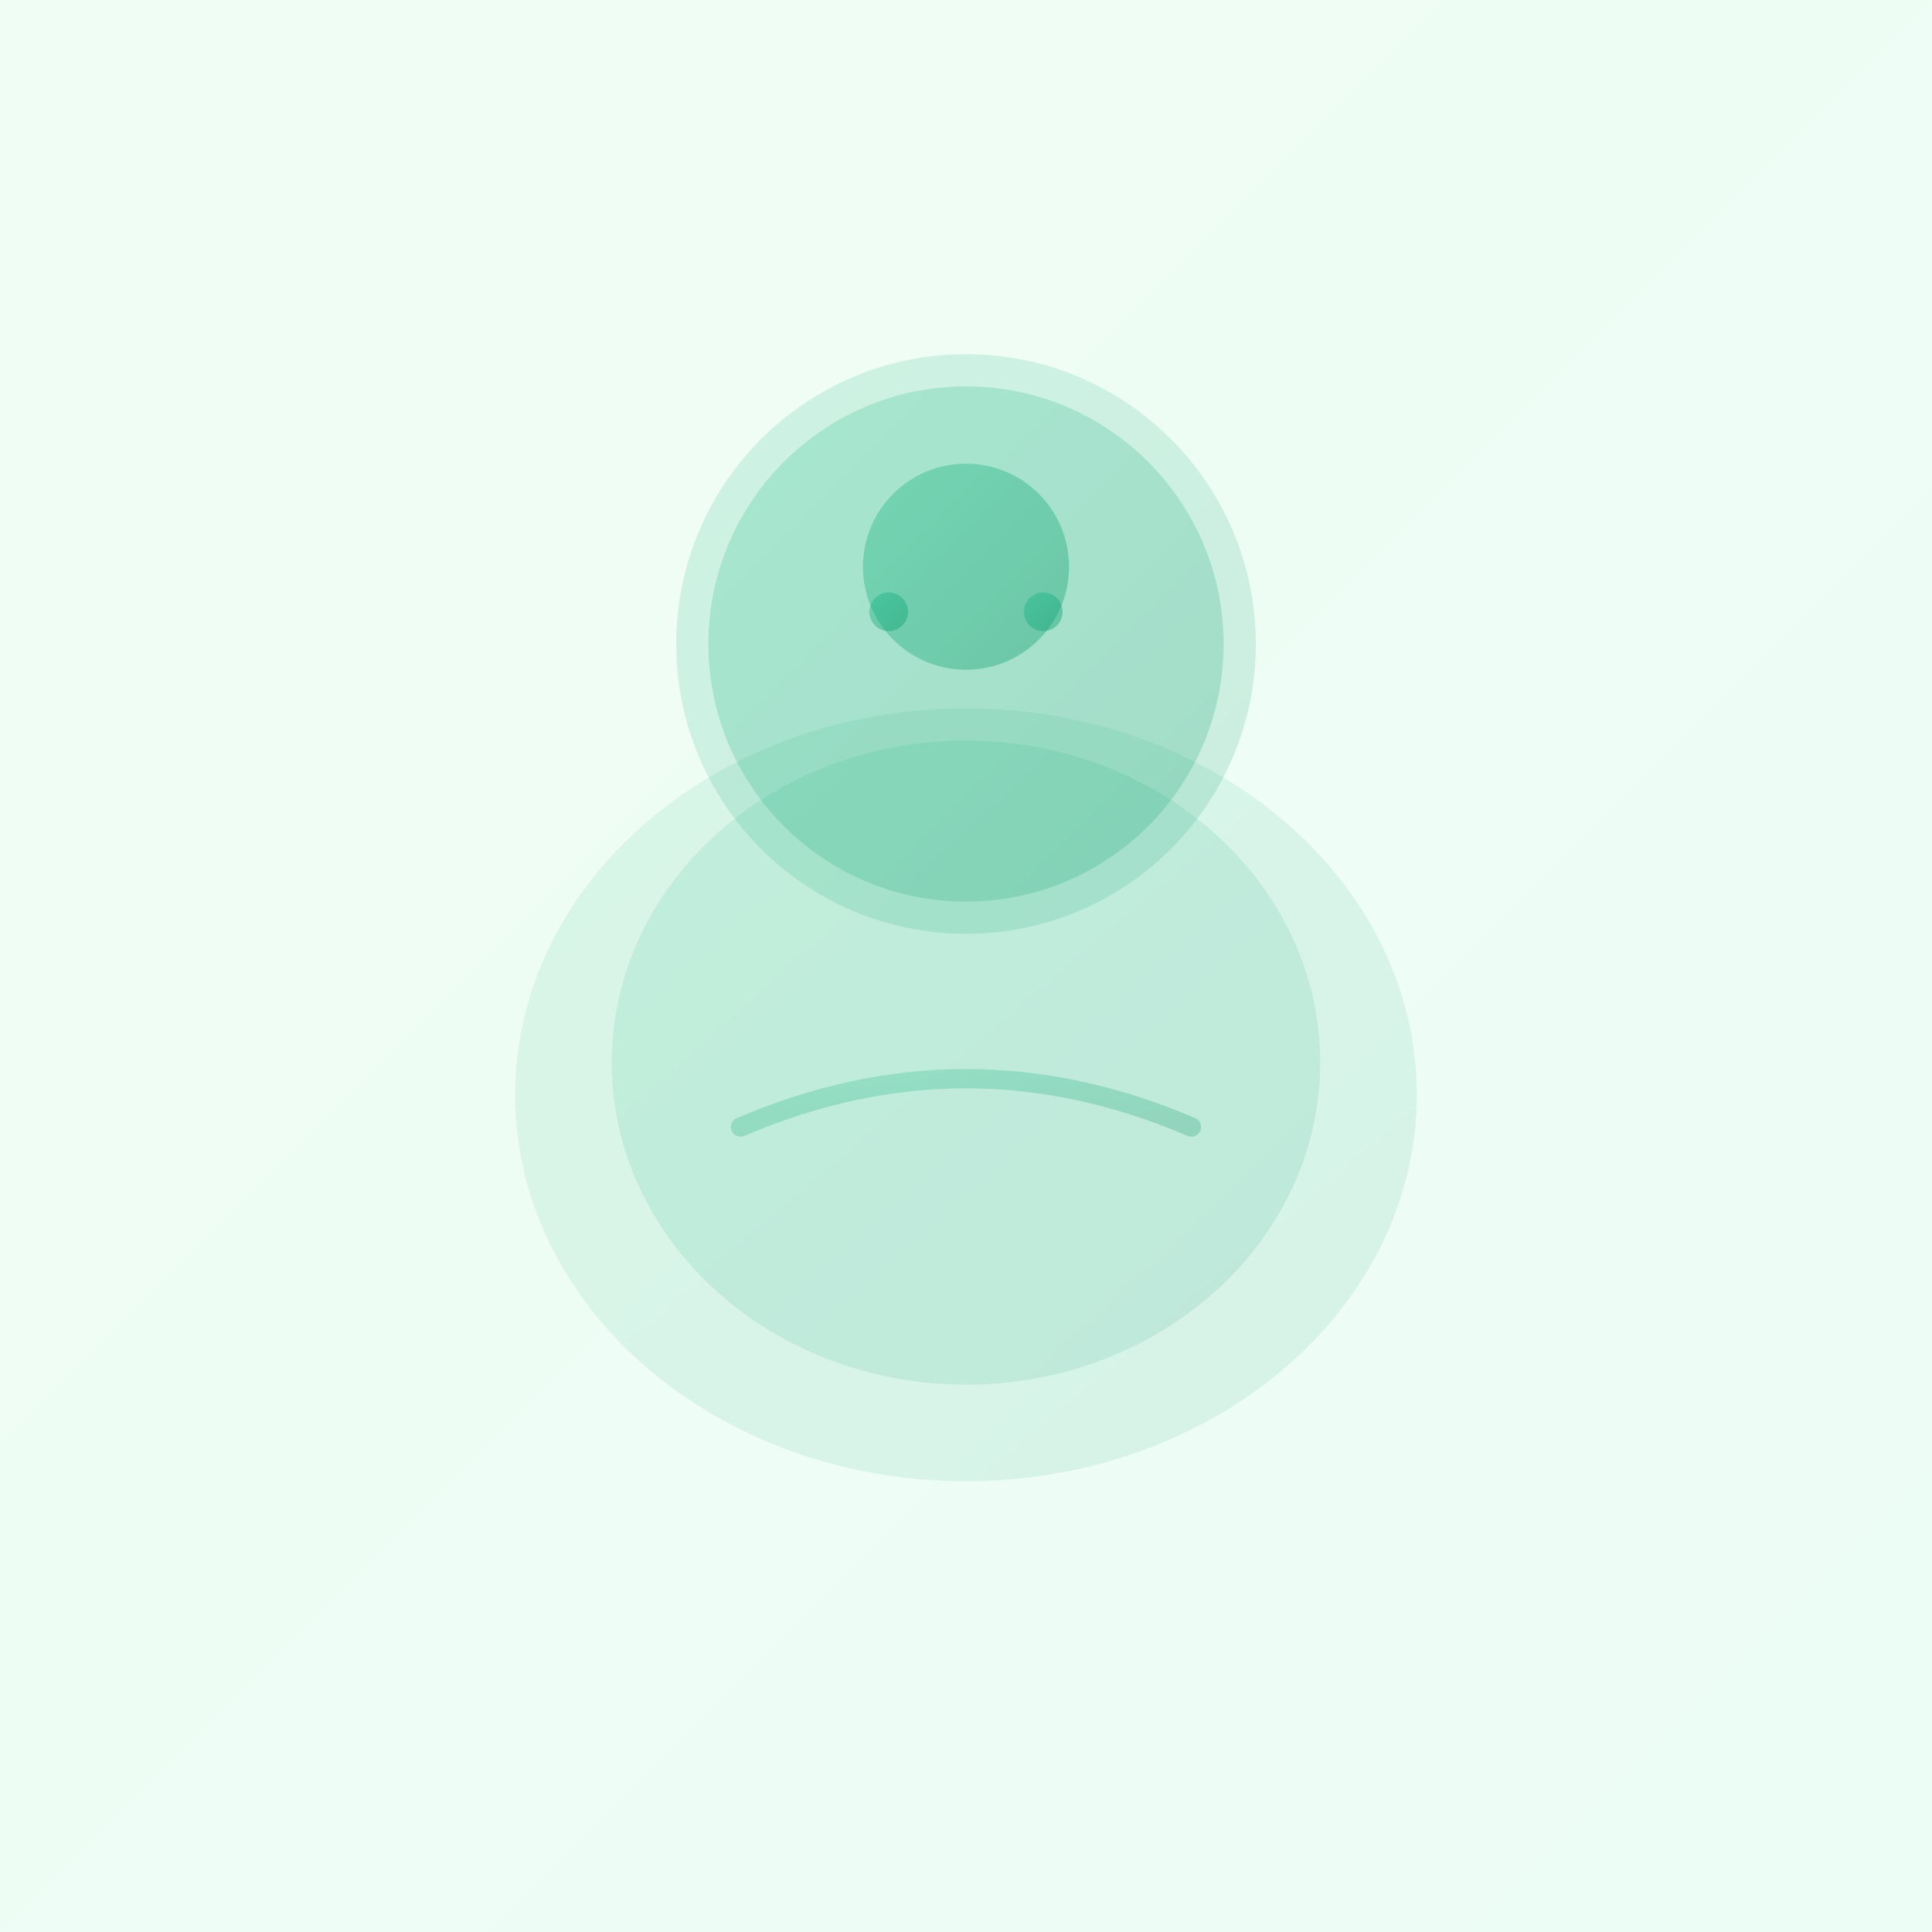
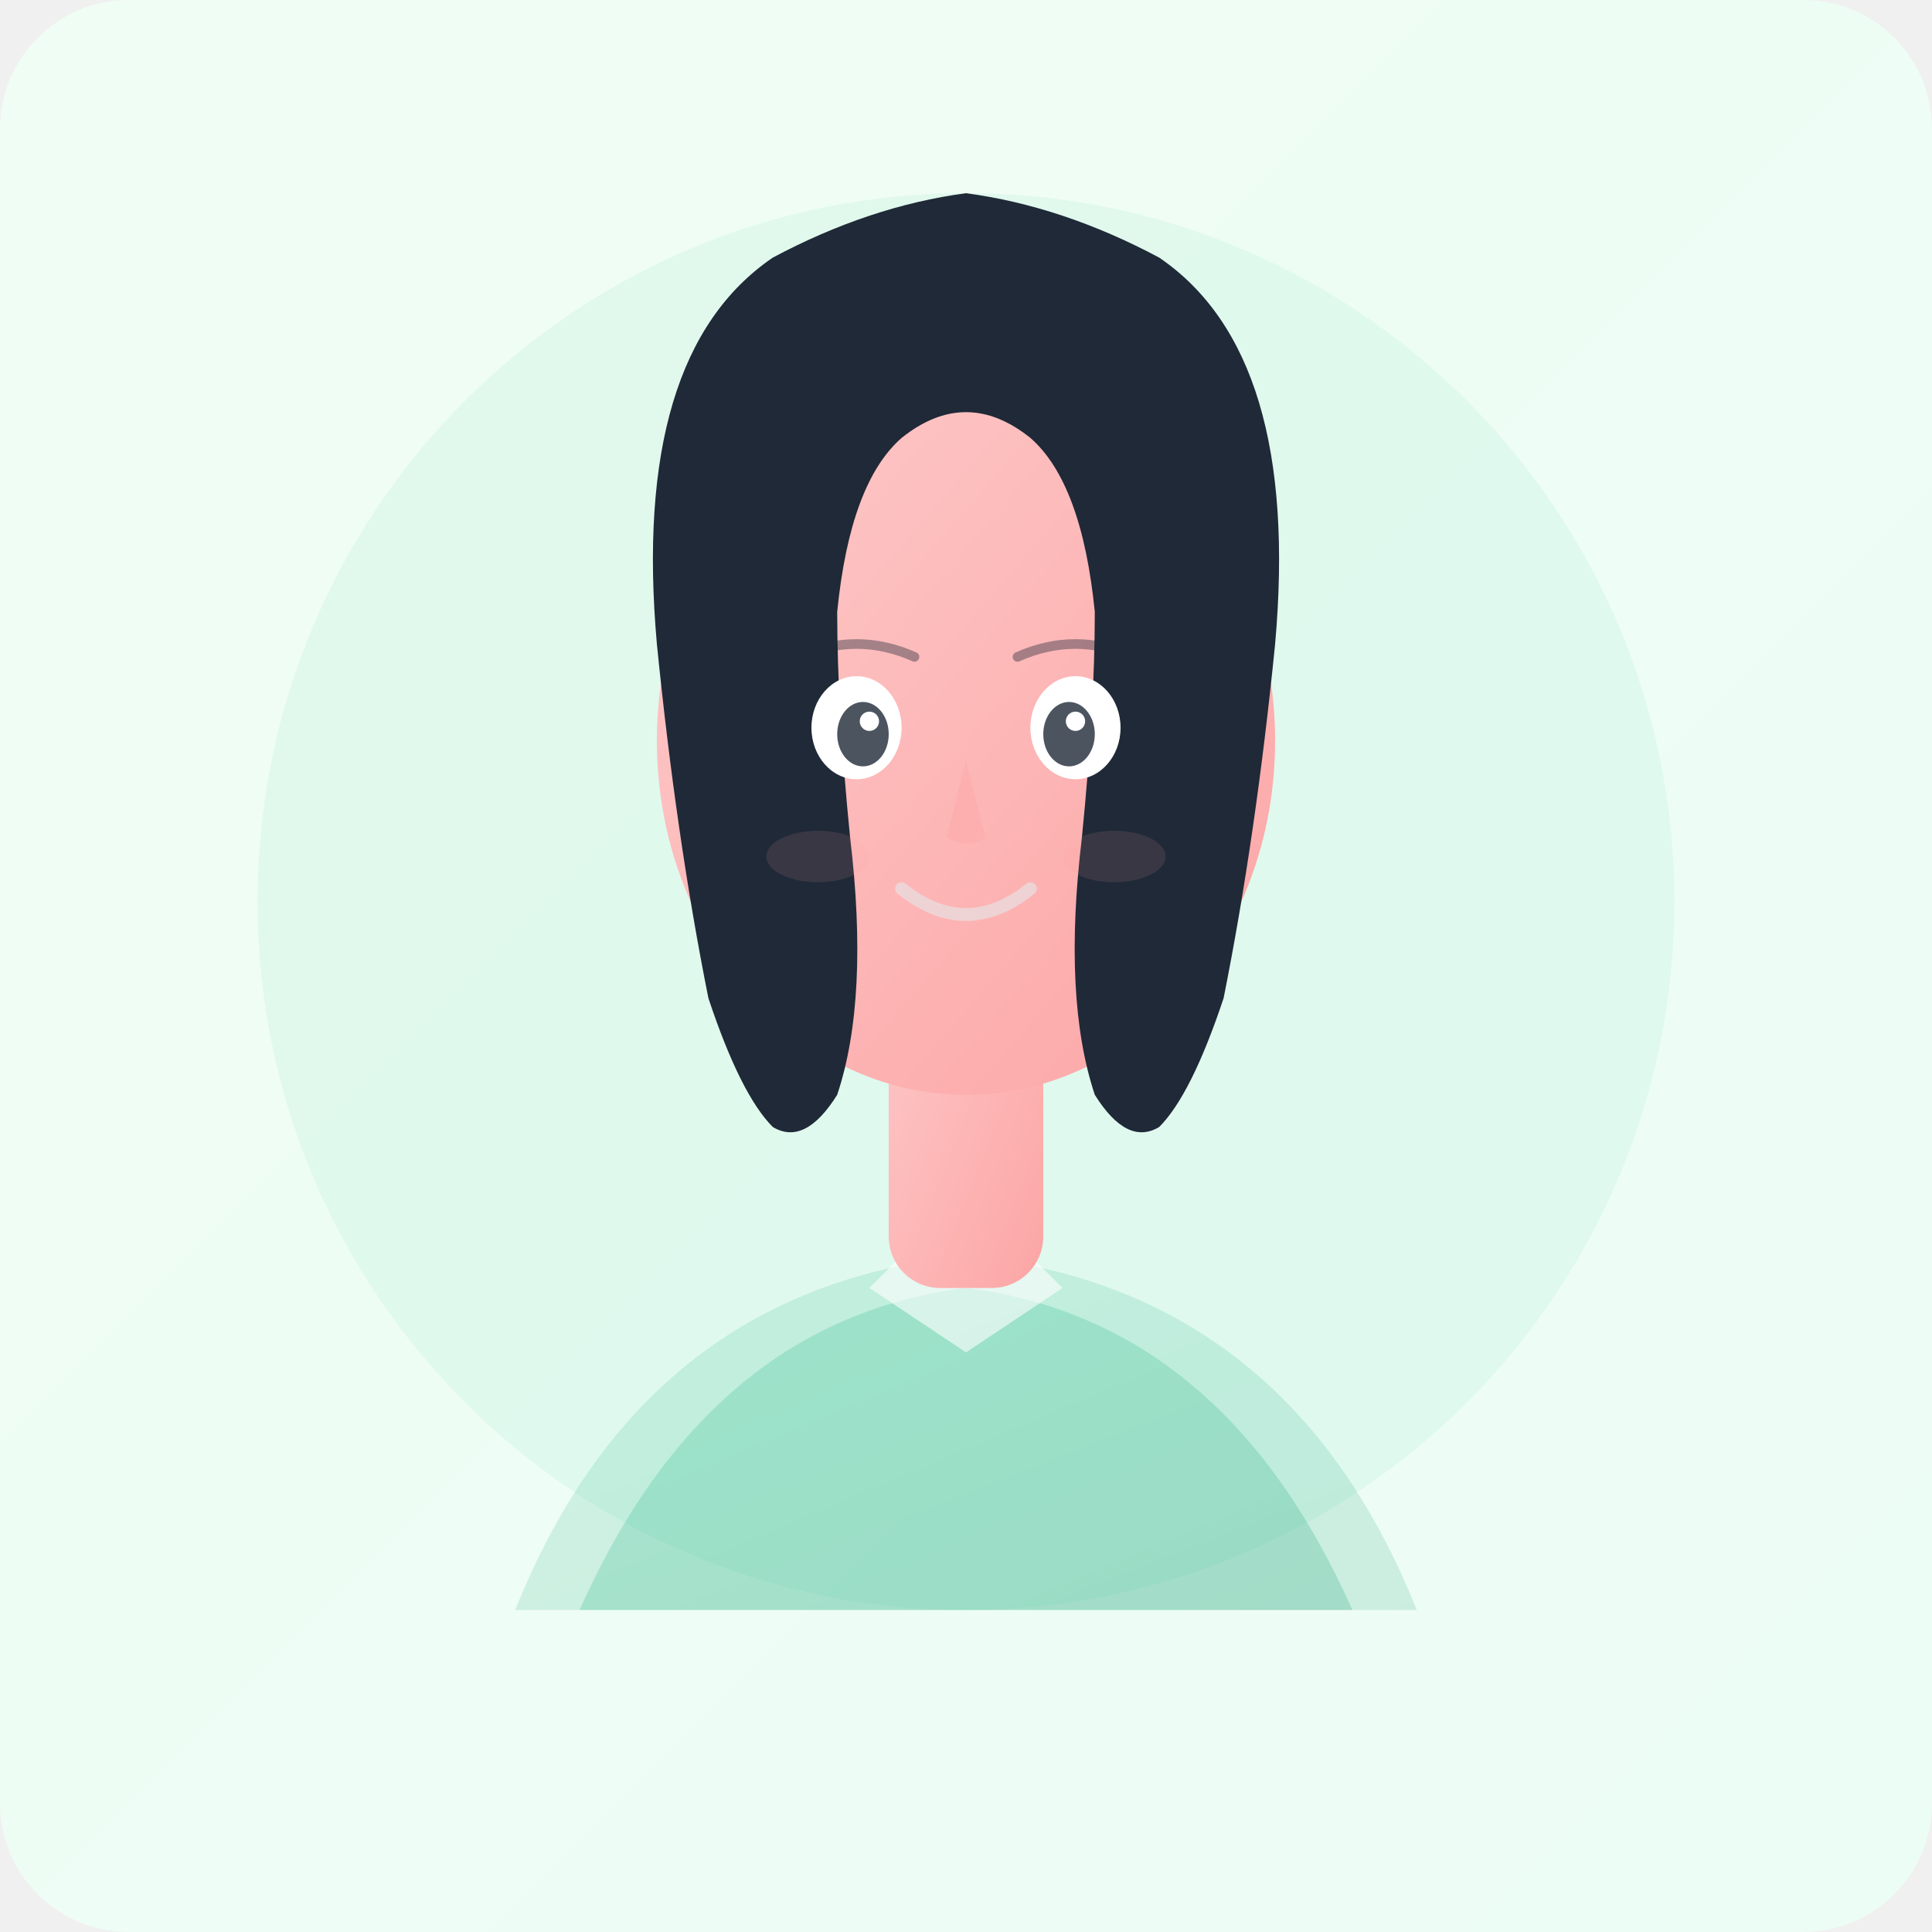
<svg xmlns="http://www.w3.org/2000/svg" viewBox="0 0 300 300" width="300" height="300">
  <defs>
-     <linearGradient id="t3bg" x1="0%" y1="0%" x2="100%" y2="100%">
+     <linearGradient id="abg3" x1="0%" y1="0%" x2="100%" y2="100%">
      <stop offset="0%" stop-color="#f0fdf4" />
      <stop offset="100%" stop-color="#ecfdf5" />
    </linearGradient>
-     <linearGradient id="t3g" x1="0%" y1="0%" x2="100%" y2="100%">
+     <linearGradient id="ag3" x1="0%" y1="0%" x2="100%" y2="100%">
      <stop offset="0%" stop-color="#10b981" />
      <stop offset="100%" stop-color="#059669" />
    </linearGradient>
+     <linearGradient id="ask3" x1="0%" y1="0%" x2="100%" y2="100%">
+       <stop offset="0%" stop-color="#fecaca" />
+       <stop offset="100%" stop-color="#fca5a5" />
+     </linearGradient>
  </defs>
-   <rect width="300" height="300" fill="url(#t3bg)" />
-   <ellipse cx="150" cy="170" rx="70" ry="60" fill="url(#t3g)" opacity="0.1" />
-   <circle cx="150" cy="100" r="45" fill="url(#t3g)" opacity="0.15" />
-   <circle cx="150" cy="100" r="40" fill="url(#t3g)" opacity="0.2" />
-   <circle cx="150" cy="88" r="16" fill="url(#t3g)" opacity="0.35" />
-   <ellipse cx="150" cy="165" rx="55" ry="50" fill="url(#t3g)" opacity="0.12" />
-   <path d="M115 175 Q150 160 185 175" fill="none" stroke="url(#t3g)" stroke-width="3" stroke-linecap="round" opacity="0.25" />
-   <circle cx="138" cy="95" r="3" fill="url(#t3g)" opacity="0.4" />
-   <circle cx="162" cy="95" r="3" fill="url(#t3g)" opacity="0.4" />
+   <rect width="300" height="300" fill="url(#abg3)" rx="20" />
+   <circle cx="150" cy="140" r="110" fill="rgba(16,185,129,0.06)" />
+   <path d="M80 250 Q100 200 150 195 Q200 200 220 250 Z" fill="url(#ag3)" opacity="0.15" />
+   <path d="M90 250 Q110 205 150 200 Q190 205 210 250 Z" fill="url(#ag3)" opacity="0.2" />
+   <path d="M135 200 L150 185 L165 200 L150 210 Z" fill="white" opacity="0.6" />
+   <rect x="138" y="140" width="24" height="60" rx="8" fill="url(#ask3)" />
+   <ellipse cx="150" cy="115" rx="48" ry="55" fill="url(#ask3)" />
+   <path d="M102 100 Q98 55 120 40 Q135 32 150 30 Q165 32 180 40 Q202 55 198 100 Q195 130 190 155 Q185 170 180 175 Q175 178 170 170 Q165 155 168 130 Q170 110 170 95 Q168 75 160 68 Q150 60 140 68 Q132 75 130 95 Q130 110 132 130 Q135 155 130 170 Q125 178 120 175 Q115 170 110 155 Q105 130 102 100Z" fill="#1f2937" />
+   <ellipse cx="133" cy="113" rx="7" ry="8" fill="white" />
+   <ellipse cx="167" cy="113" rx="7" ry="8" fill="white" />
+   <ellipse cx="134" cy="114" rx="4" ry="5" fill="#1f2937" opacity="0.8" />
+   <ellipse cx="166" cy="114" rx="4" ry="5" fill="#1f2937" opacity="0.8" />
+   <circle cx="135" cy="112" r="1.5" fill="white" />
+   <circle cx="167" cy="112" r="1.5" fill="white" />
+   <path d="M126 108 L128 105" stroke="#1f2937" stroke-width="1" opacity="0.4" />
+   <path d="M174 108 L172 105" stroke="#1f2937" stroke-width="1" opacity="0.4" />
+   <path d="M124 102 Q133 98 142 102" fill="none" stroke="#1f2937" stroke-width="1.5" stroke-linecap="round" opacity="0.4" />
+   <path d="M158 102 Q167 98 176 102" fill="none" stroke="#1f2937" stroke-width="1.5" stroke-linecap="round" opacity="0.4" />
+   <path d="M150 118 L147 130 Q150 132 153 130 Z" fill="#fca5a5" opacity="0.4" />
+   <path d="M140 138 Q150 146 160 138" fill="none" stroke="#e5e7eb" stroke-width="2" stroke-linecap="round" opacity="0.6" />
+   <ellipse cx="127" cy="133" rx="8" ry="4" fill="#fca5a5" opacity="0.12" />
+   <ellipse cx="173" cy="133" rx="8" ry="4" fill="#fca5a5" opacity="0.12" />
</svg>
